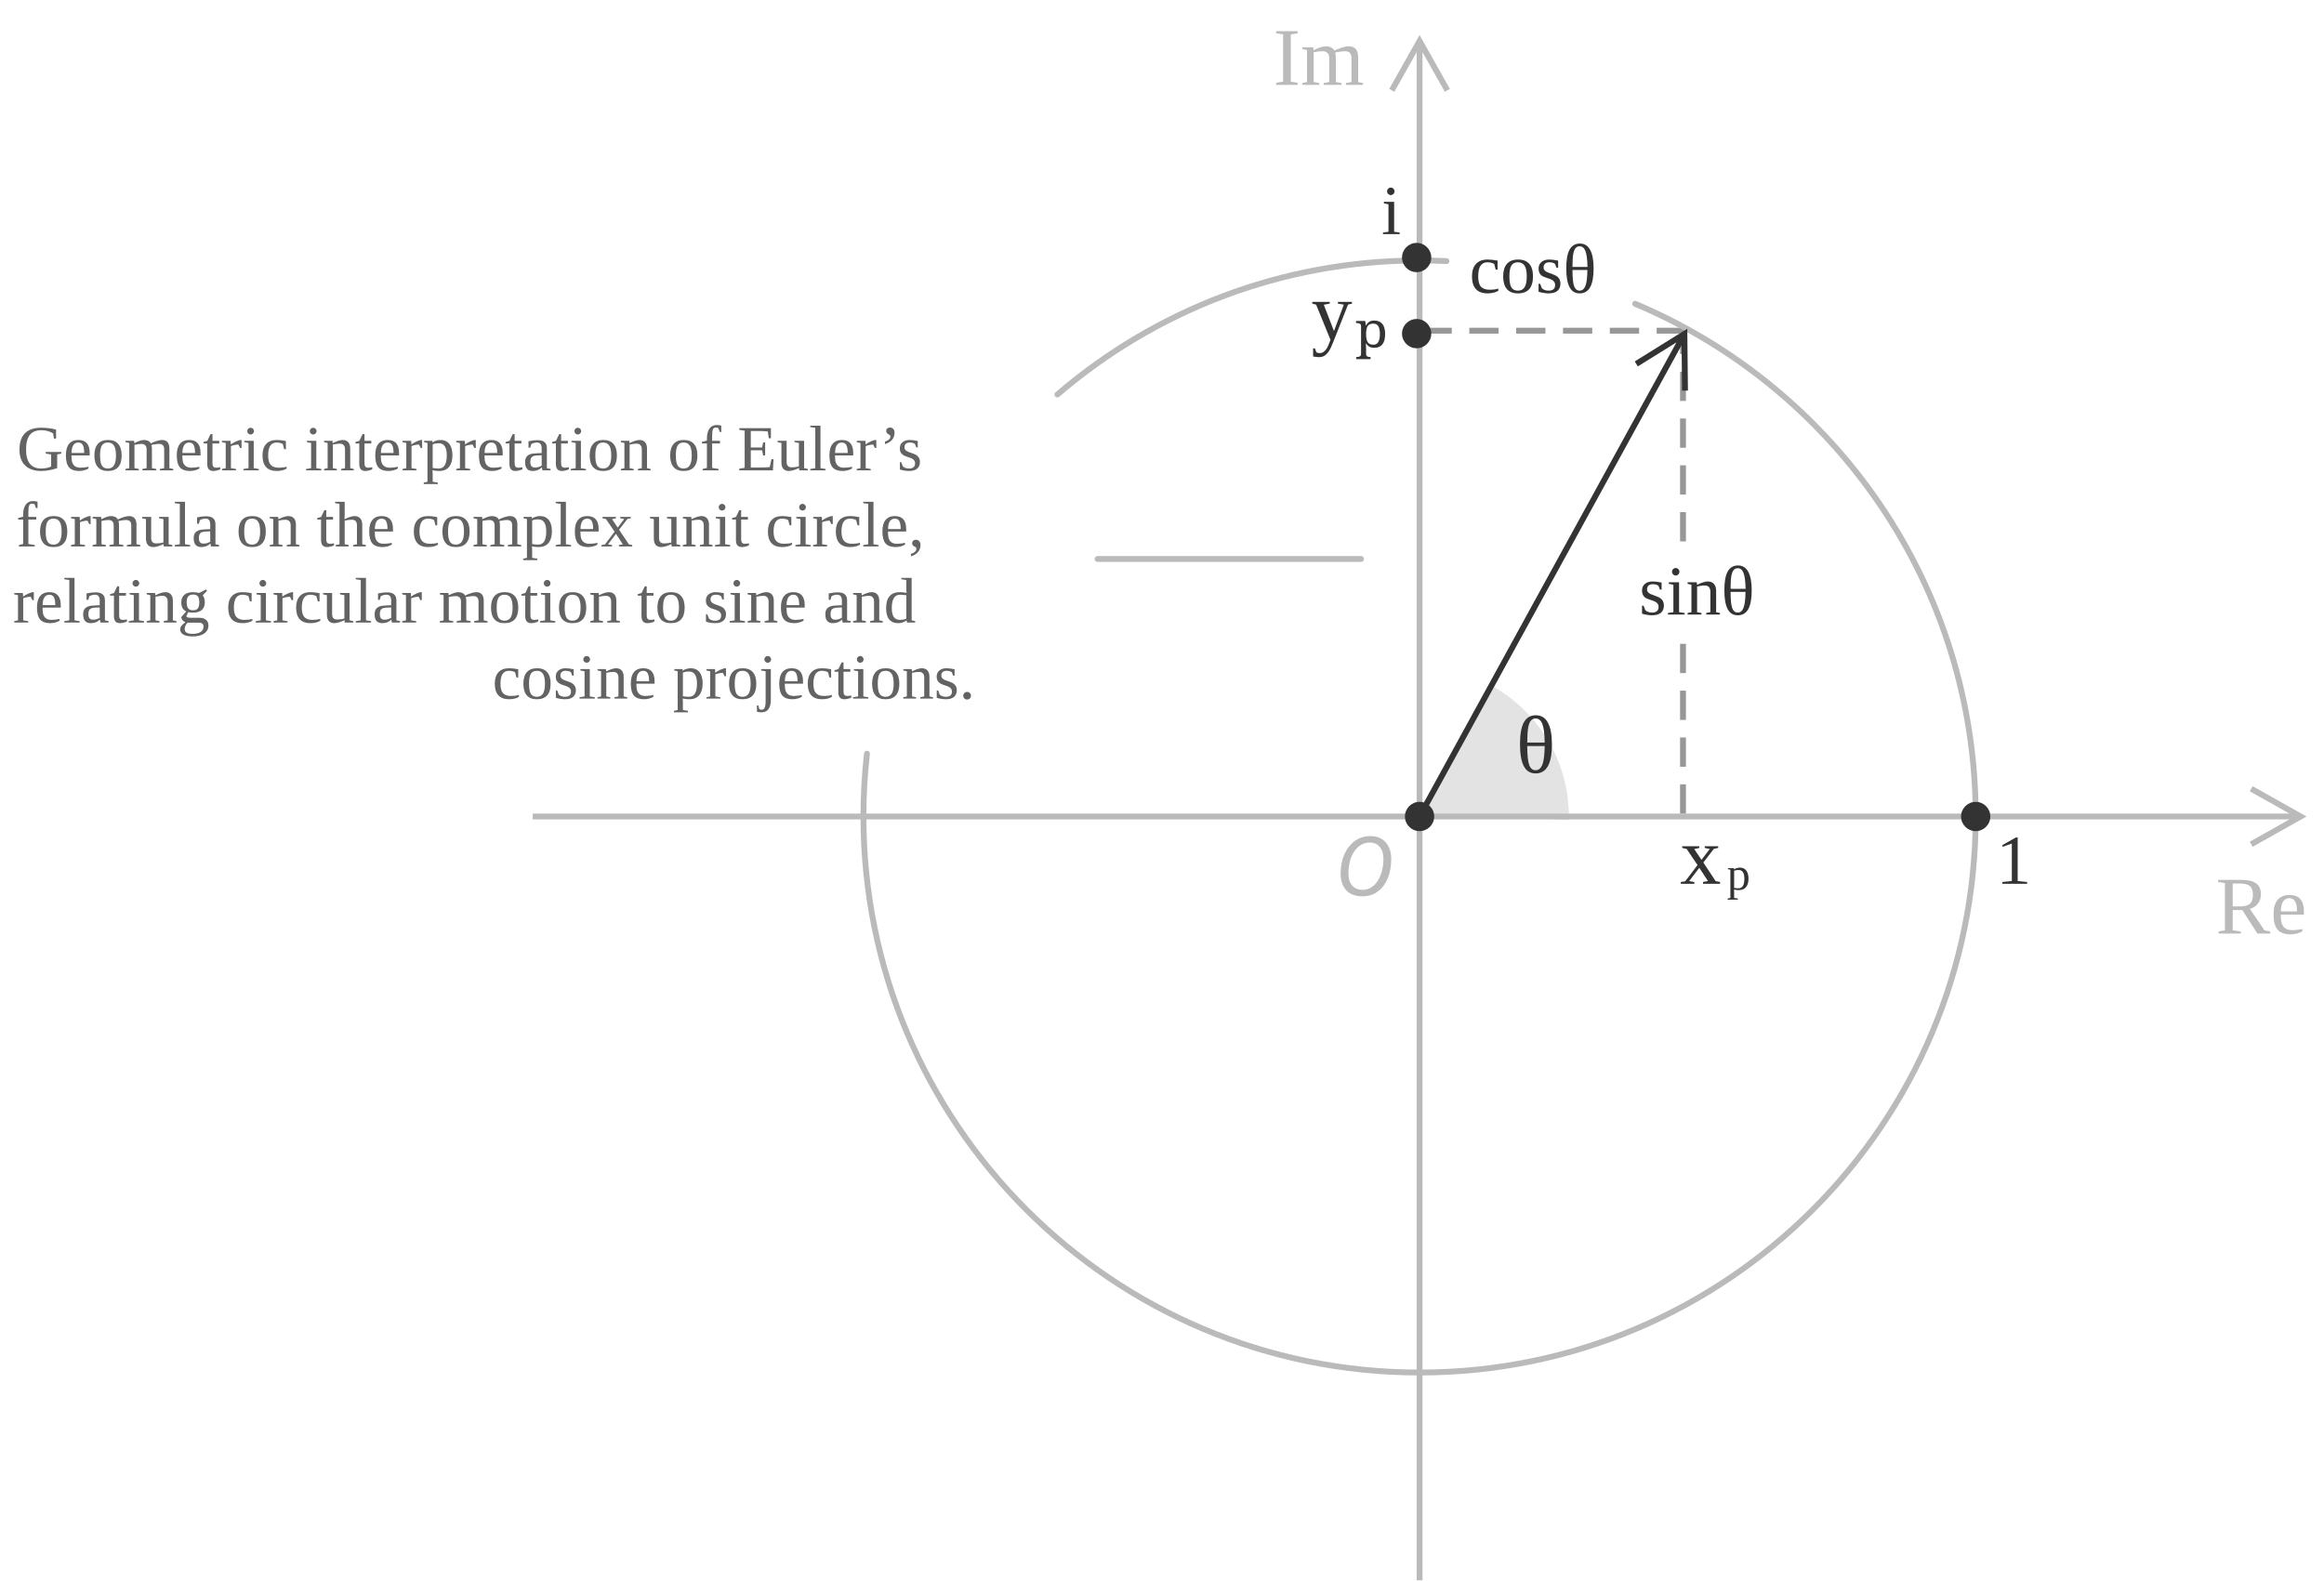
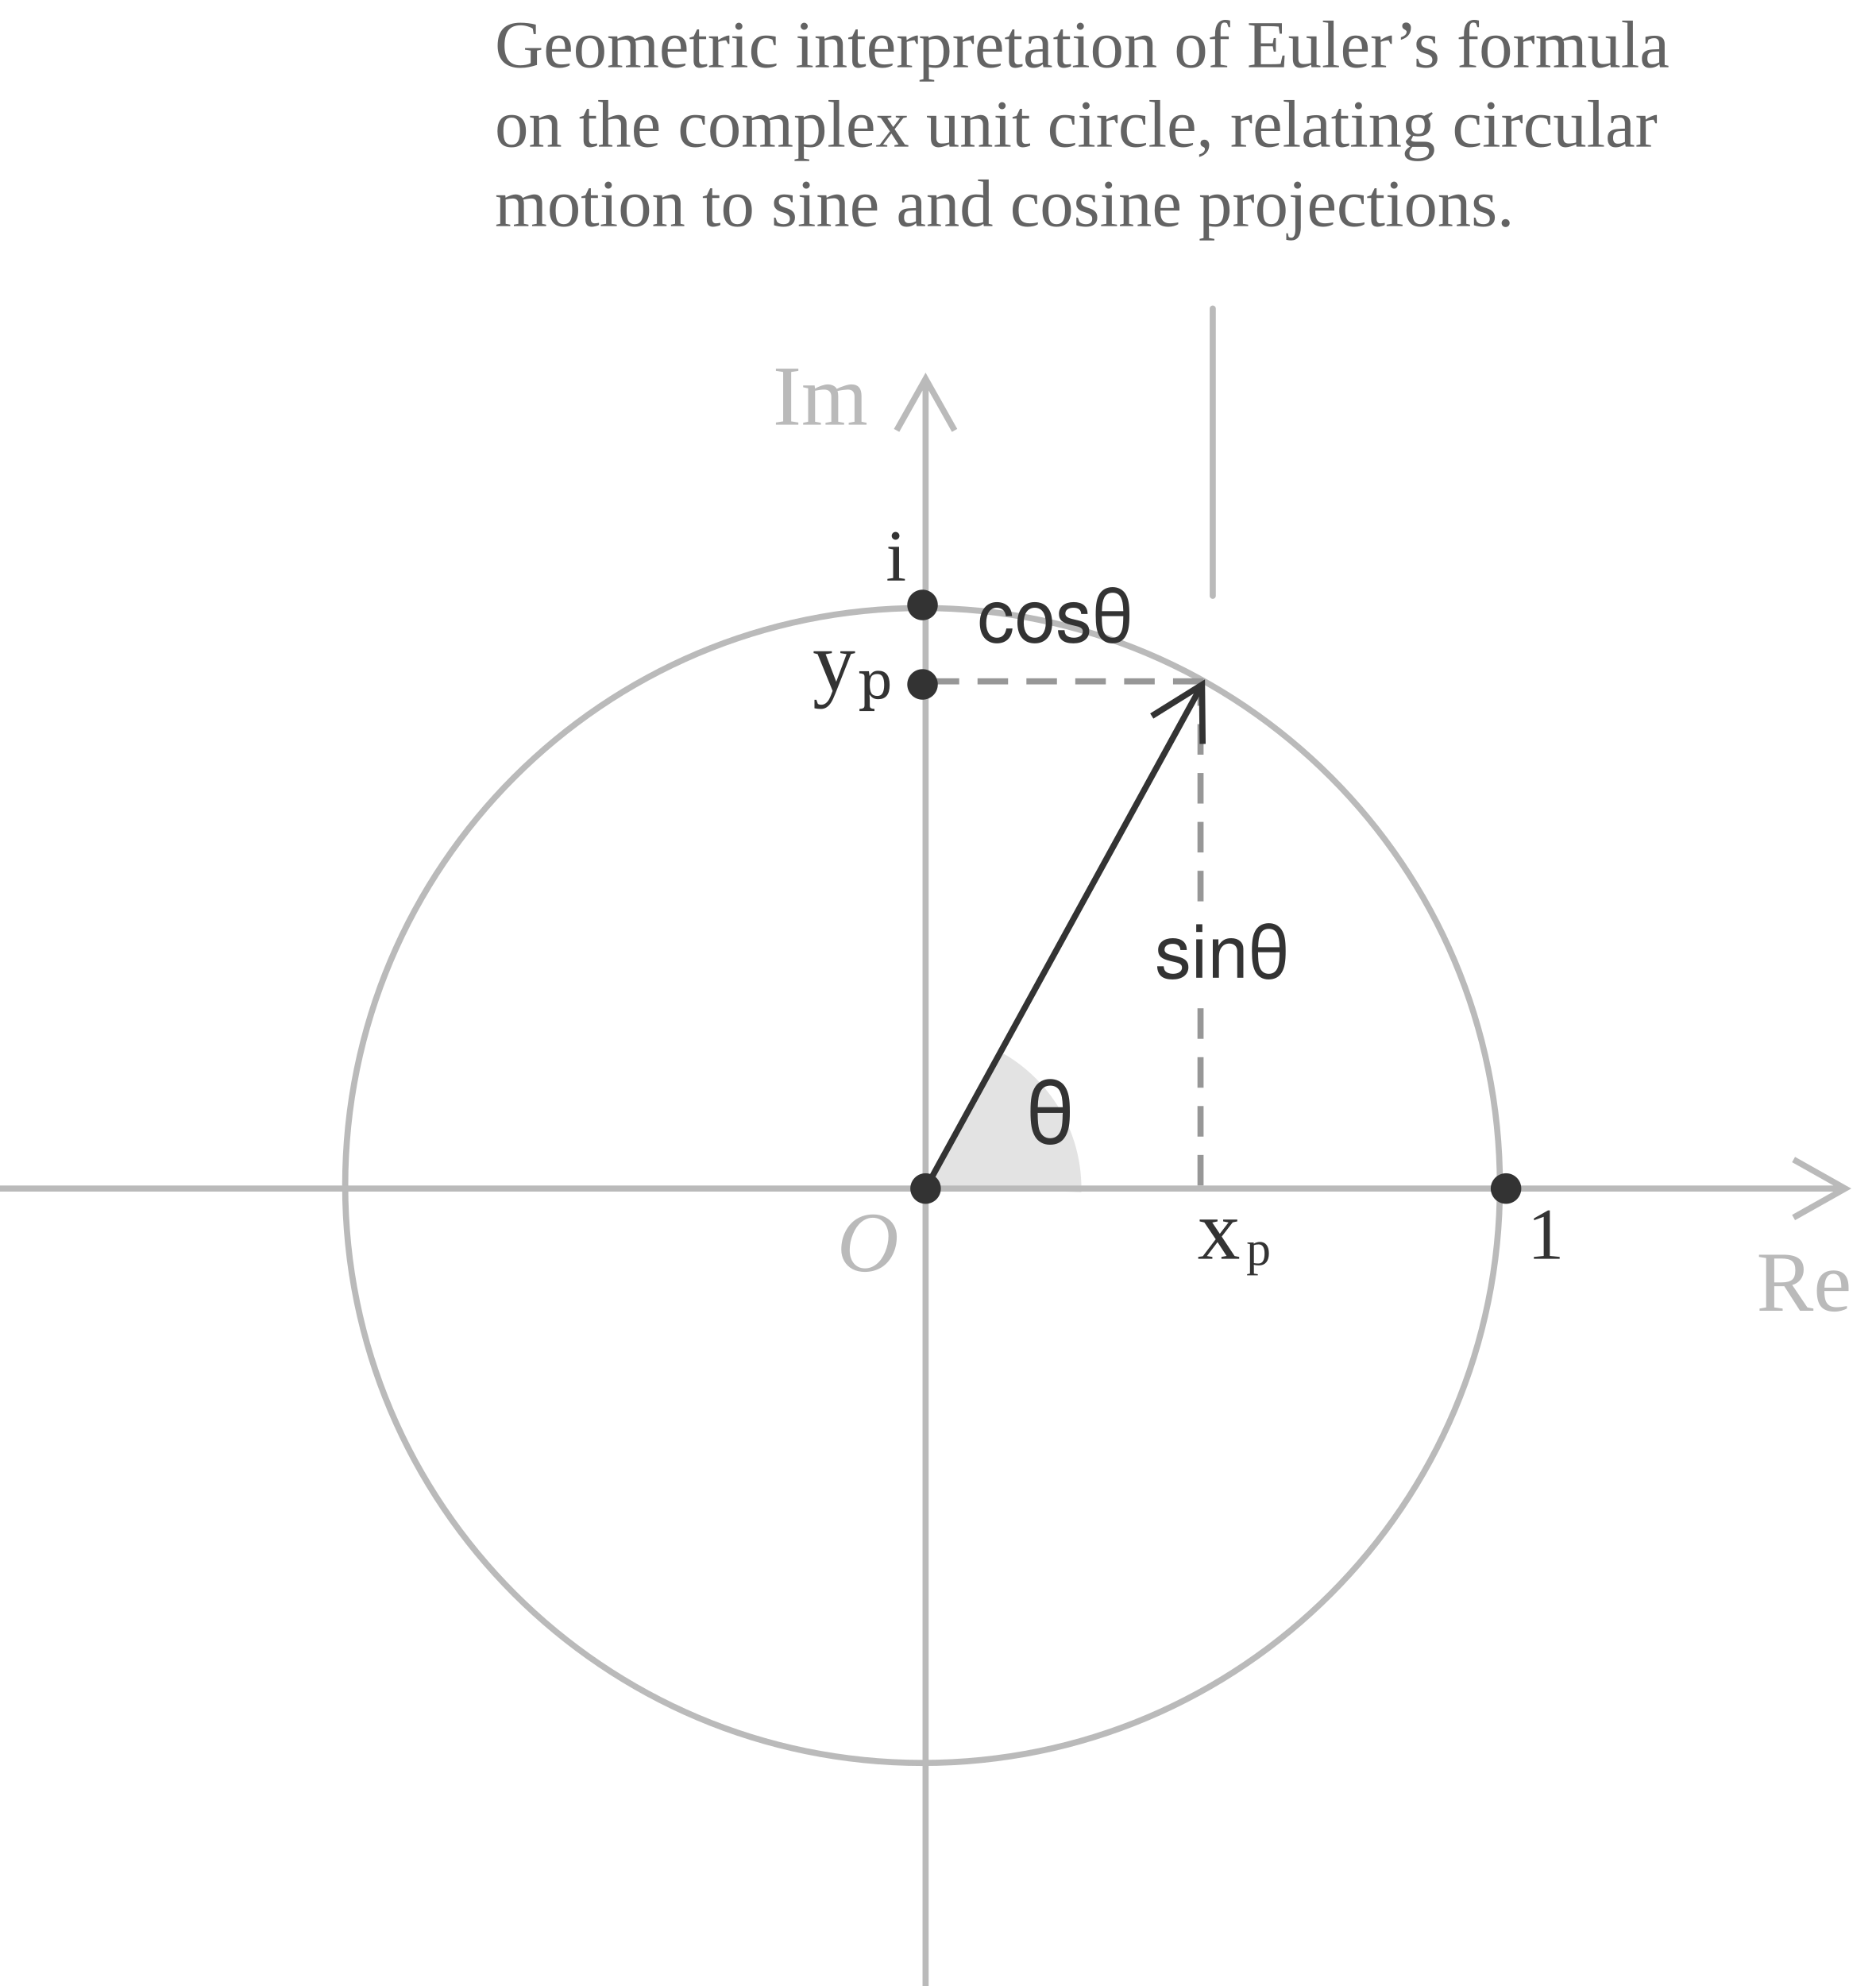
- <svg xmlns="http://www.w3.org/2000/svg" width="397px" height="270px" viewBox="0 0 397 270" version="1.1">
+ <svg xmlns="http://www.w3.org/2000/svg" width="307px" height="325px" viewBox="0 0 307 325" version="1.1">
  <g stroke="none" stroke-width="1" fill="none" fill-rule="evenodd">
-     <g transform="translate(-7, -64)">
-       <g transform="translate(7, 64.5)">
-         <path d="M267.993,139.613 C267.995,139.528 267.996,139.441 267.998,139.354 C267.999,139.236 268,148.477 268,139 C268,129.523 262.83,121.253 255.156,116.857 L243,138.5" fill="#E3E3E3" />
-         <path d="M242.5,5.48 L242.936,6.255 L247.436,14.255 L247.681,14.691 L246.809,15.181 L246.564,14.745 L243,8.408 L243,269.5 L242,269.5 L242,8.408 L238.436,14.745 L238.191,15.181 L237.319,14.691 L237.564,14.255 L242.064,6.255 L242.5,5.48 Z" fill="#BABABA" fill-rule="nonzero" />
-         <path d="M384.809,133.819 L385.245,134.064 L393.245,138.564 L394.02,139 L393.245,139.436 L385.245,143.936 L384.809,144.181 L384.319,143.309 L384.755,143.064 L391.092,139.5 L91,139.5 L91,138.5 L391.092,138.5 L384.755,134.936 L384.319,134.691 L384.809,133.819 Z" fill="#BABABA" fill-rule="nonzero" />
-         <path d="M287.5,138 L287.5,107.5 M287.5,91.5 L287.5,57" stroke="#979797" stroke-linecap="square" stroke-dasharray="4" />
-         <line x1="287.5" y1="56" x2="242" y2="56" stroke="#979797" stroke-linecap="square" stroke-dasharray="4" />
-         <text font-family="Geist-Italic, Geist" font-size="14" font-style="italic" font-weight="normal" fill="#BABABA">
-           <tspan x="228" y="152.5">O</tspan>
+     <g transform="translate(-82, -57)">
+       <g transform="translate(82.5, 57)">
+         <circle stroke="#BABABA" cx="150.5" cy="194" r="94.5" />
+         <path d="M176.493,195.113 C176.495,195.028 176.496,194.941 176.498,194.854 C176.499,194.736 176.5,203.977 176.5,194.5 C176.5,185.023 171.33,176.753 163.656,172.357 L151.5,194" fill="#E3E3E3" />
+         <path d="M151,60.98 L151.436,61.755 L155.936,69.755 L156.181,70.191 L155.309,70.681 L155.064,70.245 L151.499,63.906 L151.5,325 L150.5,325 L150.499,63.91 L146.936,70.245 L146.691,70.681 L145.819,70.191 L146.064,69.755 L150.564,61.755 L151,60.98 Z" fill="#BABABA" fill-rule="nonzero" />
+         <path d="M293.309,189.319 L293.745,189.564 L301.745,194.064 L302.52,194.5 L301.745,194.936 L293.745,199.436 L293.309,199.681 L292.819,198.809 L293.255,198.564 L299.592,195 L-0.5,195 L-0.5,194 L299.592,194 L293.255,190.436 L292.819,190.191 L293.309,189.319 Z" fill="#BABABA" fill-rule="nonzero" />
+         <path d="M196,193.5 L196,163 M196,147 L196,112.5" stroke="#979797" stroke-linecap="square" stroke-dasharray="4" />
+         <line x1="196" y1="111.5" x2="150.5" y2="111.5" stroke="#979797" stroke-linecap="square" stroke-dasharray="4" />
+         <text font-size="14" font-style="italic" font-weight="normal" fill="#BABABA">
+           <tspan x="136.5" y="208">O</tspan>
        </text>
        <text font-size="14" font-weight="normal" fill="#BABABA">
-           <tspan x="217.5" y="14">Im</tspan>
+           <tspan x="126" y="69.5">Im</tspan>
        </text>
        <text font-size="14" font-weight="normal" fill="#BABABA">
-           <tspan x="378.5" y="159">Re</tspan>
+           <tspan x="287" y="214.5">Re</tspan>
        </text>
        <text font-size="14" font-weight="normal" fill="#333333">
-           <tspan x="287" y="150.5">x</tspan>
+           <tspan x="195.5" y="206">x</tspan>
        </text>
        <text font-size="12" font-weight="normal" fill="#333333">
-           <tspan x="341" y="150.5">1</tspan>
+           <tspan x="249.5" y="206">1</tspan>
        </text>
        <text font-size="12" font-weight="normal" fill="#333333">
-           <tspan x="236" y="39.5">i</tspan>
+           <tspan x="144.5" y="95">i</tspan>
        </text>
        <text font-size="8" font-weight="normal" fill="#333333">
-           <tspan x="295" y="151.5">p</tspan>
+           <tspan x="203.5" y="207">p</tspan>
        </text>
-         <path d="M148.1,128.267 C147.703,131.79 147.5,135.371 147.5,139 C147.5,191.467 190.033,234 242.5,234 C294.967,234 337.5,191.467 337.5,139 C337.5,99.593 313.506,65.79 279.331,51.403 M247.092,44.109 C245.57,44.037 244.04,44 242.5,44 C218.872,44 197.258,52.626 180.637,66.901" stroke="#BABABA" stroke-linecap="round" />
+         <text font-family="Helvetica" font-size="14" font-weight="normal" fill="#333333">
+           <tspan x="167.5" y="187">θ</tspan>
+         </text>
+         <text font-family="Helvetica" font-size="12" font-weight="normal" fill="#333333">
+           <tspan x="188.5" y="160">sinθ</tspan>
+         </text>
+         <text font-family="Helvetica" font-size="12" font-weight="normal" fill="#333333">
+           <tspan x="159.5" y="105">cosθ</tspan>
+         </text>
+         <path d="M196.731,111.168 L196.741,112.056 L196.837,121.235 L196.842,121.735 L195.842,121.745 L195.837,121.245 L195.76,113.975 L192.84,119.298 L151.438,194.741 L151.198,195.179 L150.321,194.698 L150.562,194.259 L191.963,118.817 L194.884,113.493 L188.711,117.335 L188.286,117.599 L187.758,116.75 L188.183,116.486 L195.976,111.637 L196.731,111.168 Z" fill="#333333" fill-rule="nonzero" />
+         <circle fill="#333333" cx="150.5" cy="112" r="2.5" />
+         <circle fill="#333333" cx="150.5" cy="99" r="2.5" />
+         <circle fill="#333333" cx="151" cy="194.5" r="2.5" />
+         <circle fill="#333333" cx="246" cy="194.5" r="2.5" />
        <text font-size="14" font-weight="normal" fill="#333333">
-           <tspan x="259" y="131.5">θ</tspan>
-         </text>
-         <text font-size="12" font-weight="normal" fill="#333333">
-           <tspan x="280" y="104.5">sinθ</tspan>
-         </text>
-         <text font-size="12" font-weight="normal" fill="#333333">
-           <tspan x="251" y="49.5">cosθ</tspan>
-         </text>
-         <path d="M288.231,55.668 L288.241,56.556 L288.337,65.735 L288.342,66.235 L287.342,66.245 L287.337,65.745 L287.26,58.475 L284.34,63.798 L242.938,139.241 L242.698,139.679 L241.821,139.198 L242.062,138.759 L283.463,63.317 L286.384,57.993 L280.211,61.835 L279.786,62.099 L279.258,61.25 L279.683,60.986 L287.476,56.137 L288.231,55.668 Z" fill="#333333" fill-rule="nonzero" />
-         <circle fill="#333333" cx="242" cy="56.5" r="2.5" />
-         <circle fill="#333333" cx="242" cy="43.5" r="2.5" />
-         <circle fill="#333333" cx="242.5" cy="139" r="2.5" />
-         <circle fill="#333333" cx="337.5" cy="139" r="2.5" />
-         <text font-size="14" font-weight="normal" fill="#333333">
-           <tspan x="224" y="57.5">y</tspan>
-           <tspan x="231.518" y="57.5">ₚ</tspan>
+           <tspan x="132.5" y="113">y</tspan>
+           <tspan x="140.018" y="113">ₚ</tspan>
        </text>
        <text font-size="11" font-weight="normal" line-spacing="13" fill="#636363">
-           <tspan x="2.876" y="79.862">Geometric interpretation of Euler’s </tspan>
-           <tspan x="2.755" y="92.862">formula on the complex unit circle, </tspan>
-           <tspan x="2.216" y="105.862">relating circular motion to sine and </tspan>
-           <tspan x="84.1" y="118.862">cosine projections.</tspan>
+           <tspan x="80.5" y="11">Geometric interpretation of Euler’s formula </tspan>
+           <tspan x="80.5" y="24">on the complex unit circle, relating circular </tspan>
+           <tspan x="80.5" y="37">motion to sine and cosine projections.</tspan>
        </text>
-         <line x1="187.5" y1="95" x2="232.5" y2="95" stroke="#BABABA" stroke-linecap="round" />
+         <line x1="198" y1="50.5" x2="198" y2="97.5" stroke="#BABABA" stroke-linecap="round" />
      </g>
    </g>
  </g>
</svg>
